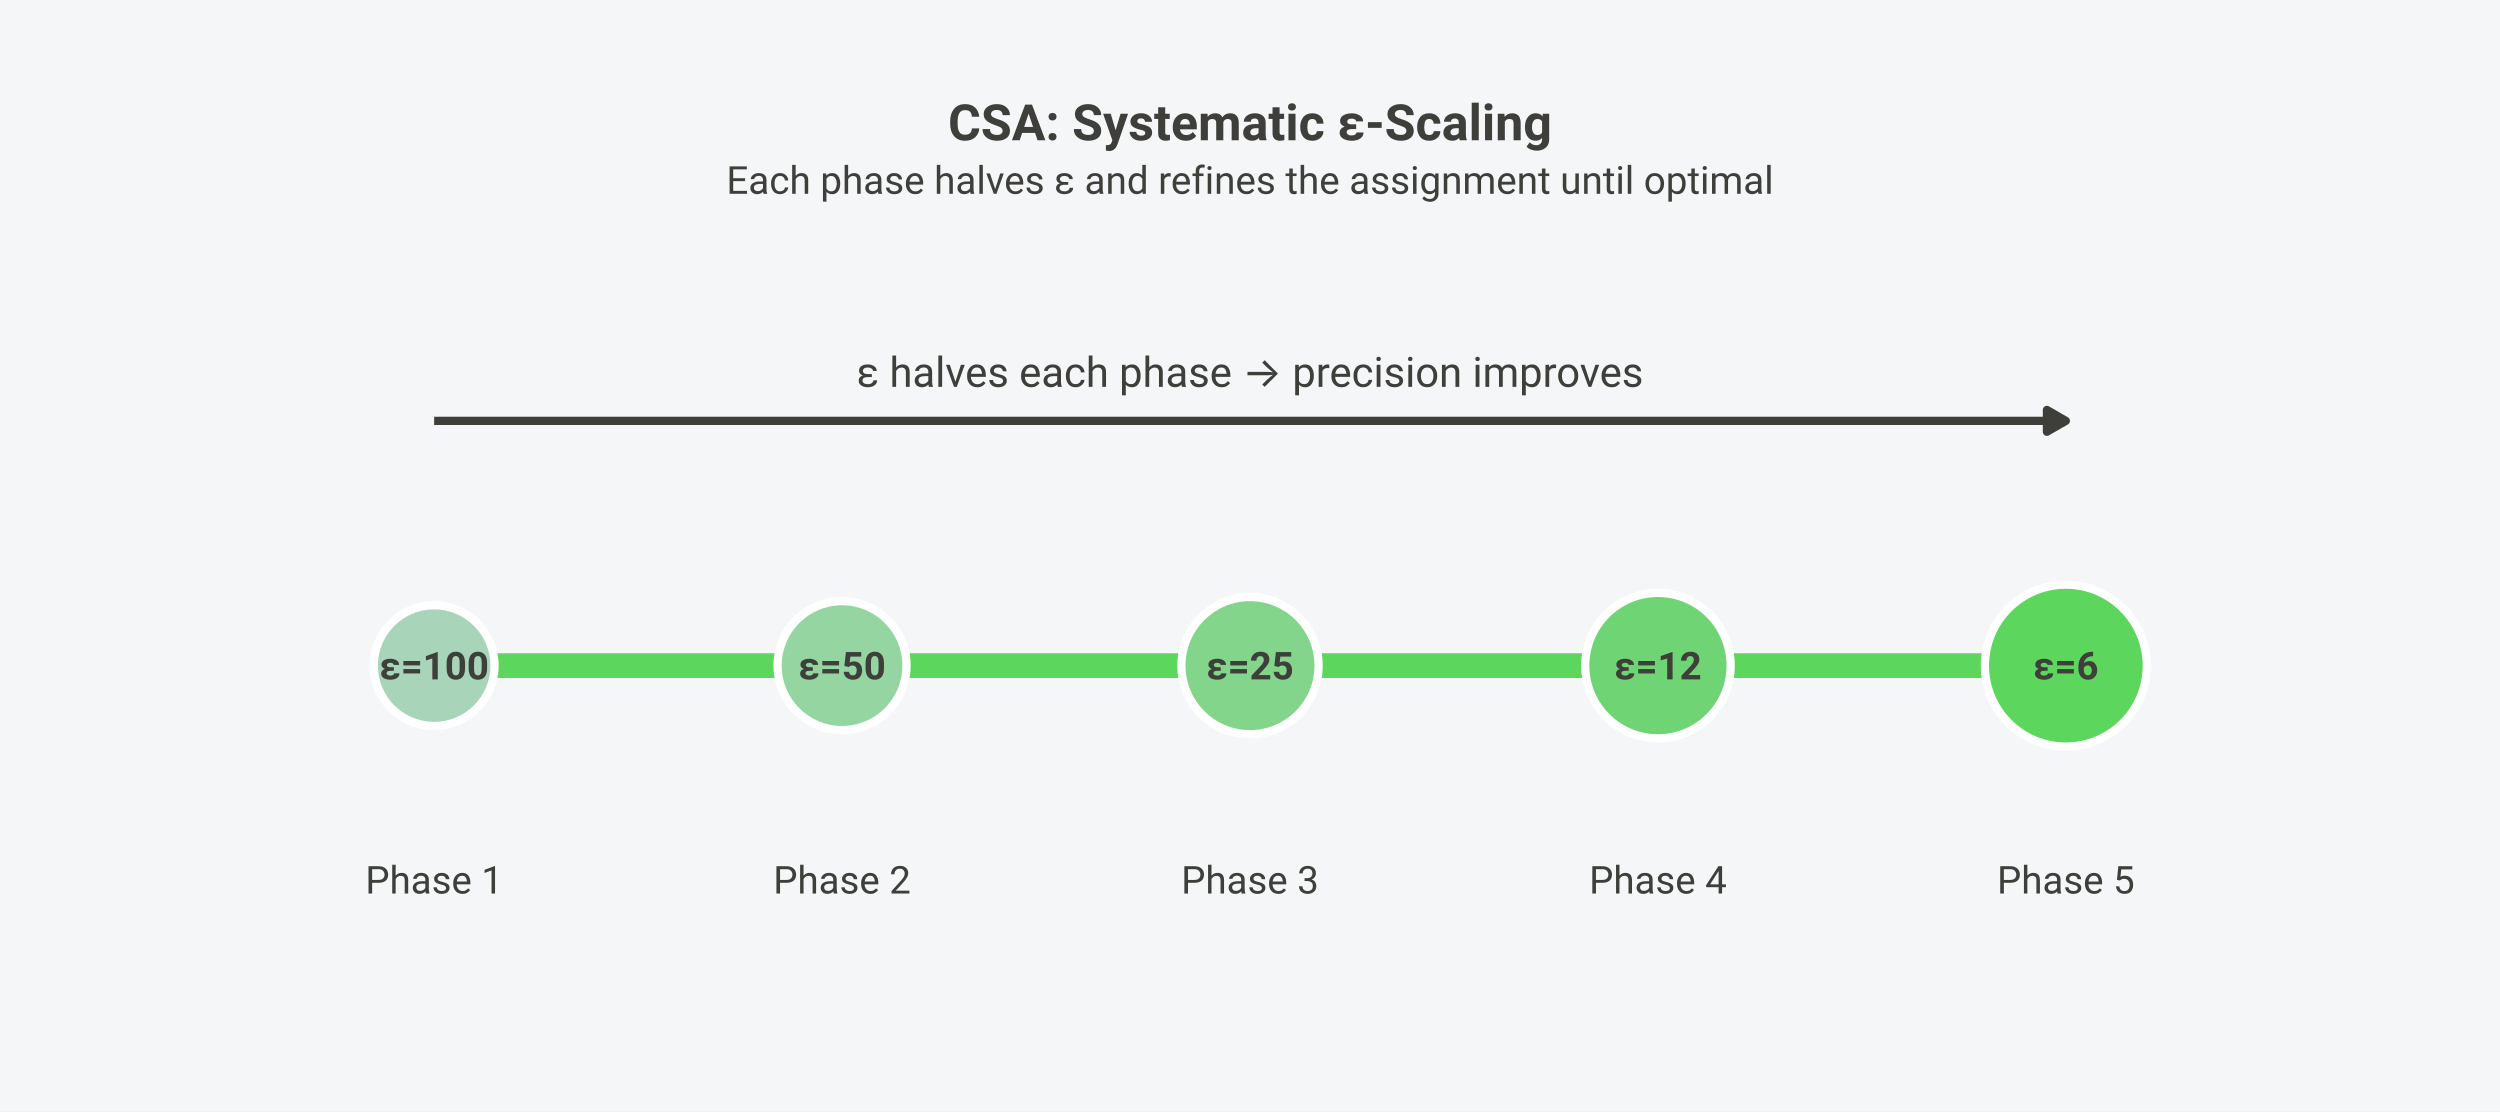
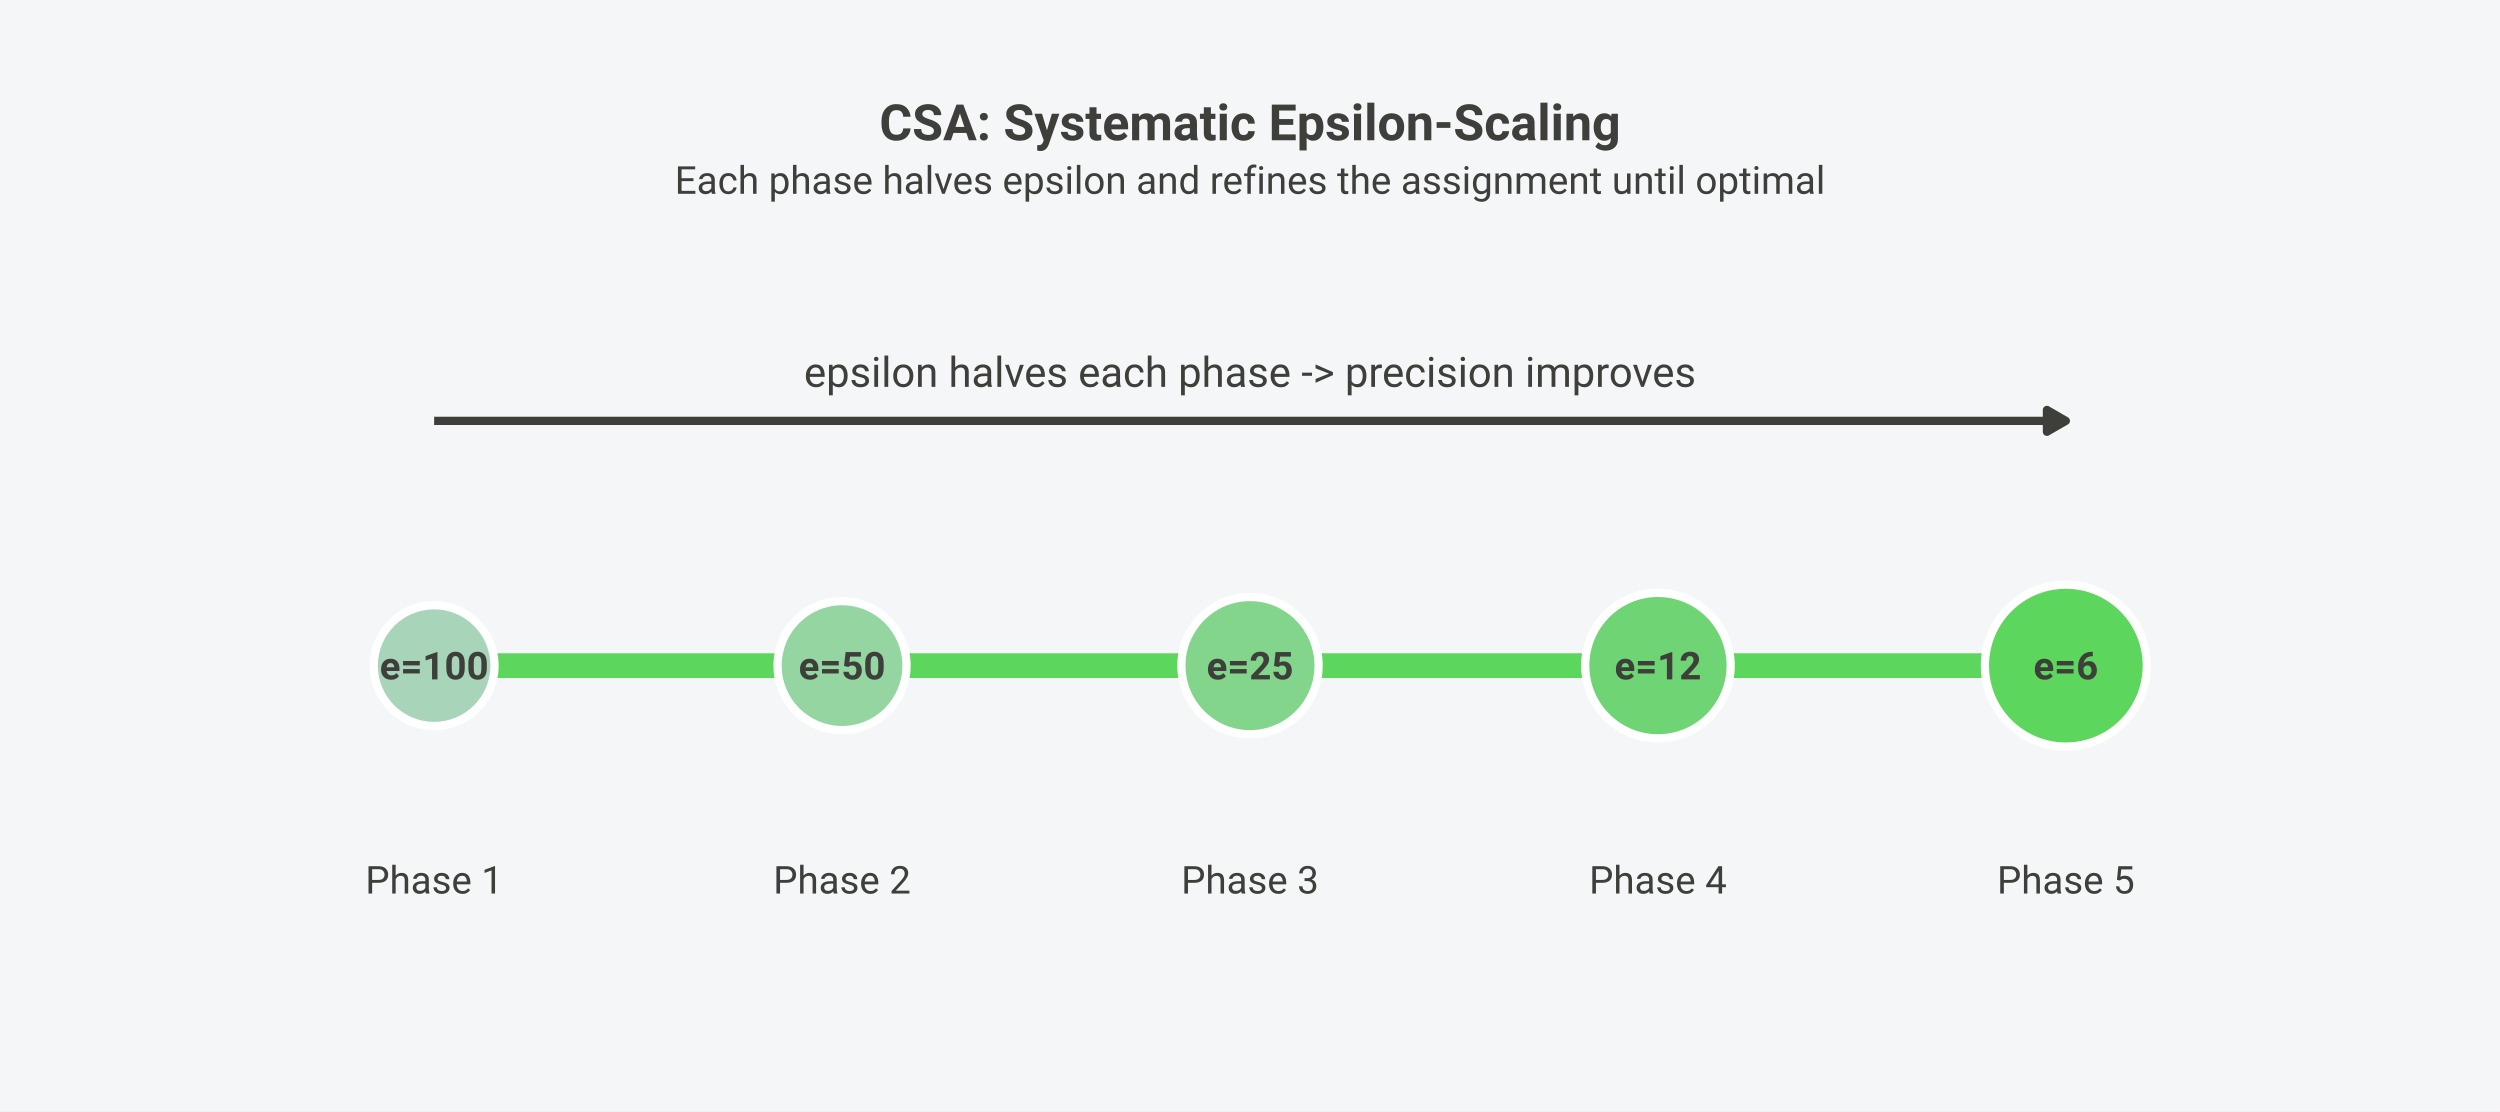
<svg xmlns="http://www.w3.org/2000/svg" width="648.00pt" height="288.00pt" viewBox="0 0 648.00 288.00">
  <g class="svglite">
    <defs>
      <style type="text/css">
    /* theme-aware-processed */
    .svglite line, .svglite polyline, .svglite polygon, .svglite path, .svglite circle {
      fill: none;
      stroke: #3E3F3A;
      stroke-linecap: round;
      stroke-linejoin: round;
      stroke-miterlimit: 10.00;
    }
    .svglite &gt; g &gt; rect {
      fill: none;
      stroke: #3E3F3A;
      stroke-linecap: round;
      stroke-linejoin: round;
      stroke-miterlimit: 10.00;
    }
    .svglite text {
      white-space: pre;
      fill: #3E3F3A;
    }
    .svglite g.glyphgroup path {
      fill: inherit;
      stroke: none;
    }
  </style>
    </defs>
    <rect width="100%" height="100%" style="stroke: none; fill: #F5F6F8;" />
    <defs>
      <clipPath id="cpMC4wMHw2NDguMDB8MC4wMHwyODguMDA=">
        <rect x="0.00" y="0.00" width="648.00" height="288.00" />
      </clipPath>
    </defs>
    <g clip-path="url(#cpMC4wMHw2NDguMDB8MC4wMHwyODguMDA=)">
</g>
    <defs>
      <clipPath id="cpMC4wMHw2NDguMDB8MTcuMDl8MjcwLjkx">
        <rect x="0.00" y="17.09" width="648.00" height="253.83" />
      </clipPath>
    </defs>
    <g clip-path="url(#cpMC4wMHw2NDguMDB8MTcuMDl8MjcwLjkx)">
      <rect rx="4" x="0.00" y="17.09" width="648.00" height="253.83" style="stroke-width: 1.07; stroke: none; fill: #F5F6F8;" />
    </g>
    <g clip-path="url(#cpMC4wMHw2NDguMDB8MC4wMHwyODguMDA=)">
</g>
    <defs>
      <clipPath id="cpOS45Nnw2MzguMDR8NjAuMzJ8MjYwLjk1">
        <rect x="9.96" y="60.32" width="628.07" height="200.63" />
      </clipPath>
    </defs>
    <g clip-path="url(#cpOS45Nnw2MzguMDR8NjAuMzJ8MjYwLjk1)">
      <line x1="112.53" y1="172.53" x2="535.47" y2="172.53" style="stroke-width: 6.40; stroke: #5DD65D; stroke-linecap: butt;" />
      <circle cx="112.53" cy="172.53" r="16.36" style="stroke-width: 0.71; stroke: #FFFFFF; fill: #FFFFFF;" />
      <circle cx="218.26" cy="172.53" r="17.43" style="stroke-width: 0.71; stroke: #FFFFFF; fill: #FFFFFF;" />
      <circle cx="324.00" cy="172.53" r="18.49" style="stroke-width: 0.71; stroke: #FFFFFF; fill: #FFFFFF;" />
      <circle cx="429.74" cy="172.53" r="19.56" style="stroke-width: 0.71; stroke: #FFFFFF; fill: #FFFFFF;" />
      <circle cx="535.47" cy="172.53" r="21.69" style="stroke-width: 0.71; stroke: #FFFFFF; fill: #FFFFFF;" />
      <circle cx="112.53" cy="172.53" r="14.23" style="stroke-width: 0.71; stroke: #A8D5BA; fill: #A8D5BA;" />
      <circle cx="218.26" cy="172.53" r="15.29" style="stroke-width: 0.71; stroke: #95D5A2; fill: #95D5A2;" />
      <circle cx="324.00" cy="172.53" r="16.36" style="stroke-width: 0.71; stroke: #82D58B; fill: #82D58B;" />
      <circle cx="429.74" cy="172.53" r="17.43" style="stroke-width: 0.71; stroke: #6FD574; fill: #6FD574;" />
      <circle cx="535.47" cy="172.53" r="19.56" style="stroke-width: 0.71; stroke: #5DD65D; fill: #5DD65D;" />
-       <text x="112.53" y="176.09" text-anchor="middle" style="font-size: 9.96px; font-weight: bold;fill: #3E3F3A; font-family: &quot;Roboto&quot;, -apple-system, BlinkMacSystemFont, &quot;Segoe UI&quot;, system-ui, sans-serif;" textLength="27.12px" lengthAdjust="spacingAndGlyphs">ε=100</text>
-       <text x="218.26" y="176.09" text-anchor="middle" style="font-size: 9.96px; font-weight: bold;fill: #3E3F3A; font-family: &quot;Roboto&quot;, -apple-system, BlinkMacSystemFont, &quot;Segoe UI&quot;, system-ui, sans-serif;" textLength="21.59px" lengthAdjust="spacingAndGlyphs">ε=50</text>
-       <text x="324.00" y="176.09" text-anchor="middle" style="font-size: 9.96px; font-weight: bold;fill: #3E3F3A; font-family: &quot;Roboto&quot;, -apple-system, BlinkMacSystemFont, &quot;Segoe UI&quot;, system-ui, sans-serif;" textLength="21.59px" lengthAdjust="spacingAndGlyphs">ε=25</text>
-       <text x="429.74" y="176.09" text-anchor="middle" style="font-size: 9.96px; font-weight: bold;fill: #3E3F3A; font-family: &quot;Roboto&quot;, -apple-system, BlinkMacSystemFont, &quot;Segoe UI&quot;, system-ui, sans-serif;" textLength="21.59px" lengthAdjust="spacingAndGlyphs">ε=12</text>
-       <text x="535.47" y="176.09" text-anchor="middle" style="font-size: 9.96px; font-weight: bold;fill: #3E3F3A; font-family: &quot;Roboto&quot;, -apple-system, BlinkMacSystemFont, &quot;Segoe UI&quot;, system-ui, sans-serif;" textLength="16.06px" lengthAdjust="spacingAndGlyphs">ε=6</text>
+       <text x="112.53" y="176.09" text-anchor="middle" style="font-size: 9.96px; font-weight: bold;fill: #3E3F3A; font-family: &quot;Roboto&quot;, -apple-system, BlinkMacSystemFont, &quot;Segoe UI&quot;, system-ui, sans-serif;" textLength="27.94px" lengthAdjust="spacingAndGlyphs">e=100</text>
+       <text x="218.26" y="176.09" text-anchor="middle" style="font-size: 9.96px; font-weight: bold;fill: #3E3F3A; font-family: &quot;Roboto&quot;, -apple-system, BlinkMacSystemFont, &quot;Segoe UI&quot;, system-ui, sans-serif;" textLength="22.41px" lengthAdjust="spacingAndGlyphs">e=50</text>
+       <text x="324.00" y="176.09" text-anchor="middle" style="font-size: 9.96px; font-weight: bold;fill: #3E3F3A; font-family: &quot;Roboto&quot;, -apple-system, BlinkMacSystemFont, &quot;Segoe UI&quot;, system-ui, sans-serif;" textLength="22.41px" lengthAdjust="spacingAndGlyphs">e=25</text>
+       <text x="429.74" y="176.09" text-anchor="middle" style="font-size: 9.96px; font-weight: bold;fill: #3E3F3A; font-family: &quot;Roboto&quot;, -apple-system, BlinkMacSystemFont, &quot;Segoe UI&quot;, system-ui, sans-serif;" textLength="22.41px" lengthAdjust="spacingAndGlyphs">e=12</text>
+       <text x="535.47" y="176.09" text-anchor="middle" style="font-size: 9.96px; font-weight: bold;fill: #3E3F3A; font-family: &quot;Roboto&quot;, -apple-system, BlinkMacSystemFont, &quot;Segoe UI&quot;, system-ui, sans-serif;" textLength="16.88px" lengthAdjust="spacingAndGlyphs">e=6</text>
      <text x="112.53" y="231.60" text-anchor="middle" style="font-size: 9.96px;fill: #3E3F3A; font-family: &quot;Roboto&quot;, -apple-system, BlinkMacSystemFont, &quot;Segoe UI&quot;, system-ui, sans-serif;" textLength="36.52px" lengthAdjust="spacingAndGlyphs">Phase 1</text>
      <text x="218.26" y="231.60" text-anchor="middle" style="font-size: 9.96px;fill: #3E3F3A; font-family: &quot;Roboto&quot;, -apple-system, BlinkMacSystemFont, &quot;Segoe UI&quot;, system-ui, sans-serif;" textLength="36.52px" lengthAdjust="spacingAndGlyphs">Phase 2</text>
      <text x="324.00" y="231.60" text-anchor="middle" style="font-size: 9.96px;fill: #3E3F3A; font-family: &quot;Roboto&quot;, -apple-system, BlinkMacSystemFont, &quot;Segoe UI&quot;, system-ui, sans-serif;" textLength="36.52px" lengthAdjust="spacingAndGlyphs">Phase 3</text>
      <text x="429.74" y="231.60" text-anchor="middle" style="font-size: 9.96px;fill: #3E3F3A; font-family: &quot;Roboto&quot;, -apple-system, BlinkMacSystemFont, &quot;Segoe UI&quot;, system-ui, sans-serif;" textLength="36.52px" lengthAdjust="spacingAndGlyphs">Phase 4</text>
      <text x="535.47" y="231.60" text-anchor="middle" style="font-size: 9.96px;fill: #3E3F3A; font-family: &quot;Roboto&quot;, -apple-system, BlinkMacSystemFont, &quot;Segoe UI&quot;, system-ui, sans-serif;" textLength="36.52px" lengthAdjust="spacingAndGlyphs">Phase 5</text>
      <line x1="112.53" y1="109.09" x2="535.47" y2="109.09" style="stroke-width: 2.13; stroke: #3E3F3A; stroke-linecap: butt;" />
      <polygon points="530.56,111.92 535.47,109.09 530.56,106.25 " style="stroke-width: 2.13; stroke: #3E3F3A; stroke-linecap: butt; fill: #3E3F3A;" />
-       <text x="324.00" y="100.27" text-anchor="middle" style="font-size: 10.81px;fill: #3E3F3A; font-family: &quot;Roboto&quot;, -apple-system, BlinkMacSystemFont, &quot;Segoe UI&quot;, system-ui, sans-serif;" textLength="204.67px" lengthAdjust="spacingAndGlyphs">ε halves each phase → precision improves</text>
+       <text x="324.00" y="100.27" text-anchor="middle" style="font-size: 10.81px;fill: #3E3F3A; font-family: &quot;Roboto&quot;, -apple-system, BlinkMacSystemFont, &quot;Segoe UI&quot;, system-ui, sans-serif;" textLength="233.19px" lengthAdjust="spacingAndGlyphs">epsilon halves each phase -&gt; precision improves</text>
    </g>
    <g clip-path="url(#cpMC4wMHw2NDguMDB8MC4wMHwyODguMDA=)">
-       <text x="324.00" y="50.24" text-anchor="middle" style="font-size: 10.00px;fill: #3E3F3A; font-family: &quot;Roboto&quot;, -apple-system, BlinkMacSystemFont, &quot;Segoe UI&quot;, system-ui, sans-serif;" textLength="270.77px" lengthAdjust="spacingAndGlyphs">Each phase halves ε and refines the assignment until optimal</text>
-       <text x="324.00" y="36.36" text-anchor="middle" style="font-size: 13.00px; font-weight: bold;fill: #3E3F3A; font-family: &quot;Roboto&quot;, -apple-system, BlinkMacSystemFont, &quot;Segoe UI&quot;, system-ui, sans-serif;" textLength="164.41px" lengthAdjust="spacingAndGlyphs">CSA: Systematic ε-Scaling</text>
+       <text x="324.00" y="50.24" text-anchor="middle" style="font-size: 10.00px;fill: #3E3F3A; font-family: &quot;Roboto&quot;, -apple-system, BlinkMacSystemFont, &quot;Segoe UI&quot;, system-ui, sans-serif;" textLength="298.00px" lengthAdjust="spacingAndGlyphs">Each phase halves epsilon and refines the assignment until optimal</text>
+       <text x="324.00" y="36.36" text-anchor="middle" style="font-size: 13.00px; font-weight: bold;fill: #3E3F3A; font-family: &quot;Roboto&quot;, -apple-system, BlinkMacSystemFont, &quot;Segoe UI&quot;, system-ui, sans-serif;" textLength="205.17px" lengthAdjust="spacingAndGlyphs">CSA: Systematic Epsilon-Scaling</text>
    </g>
  </g>
</svg>
